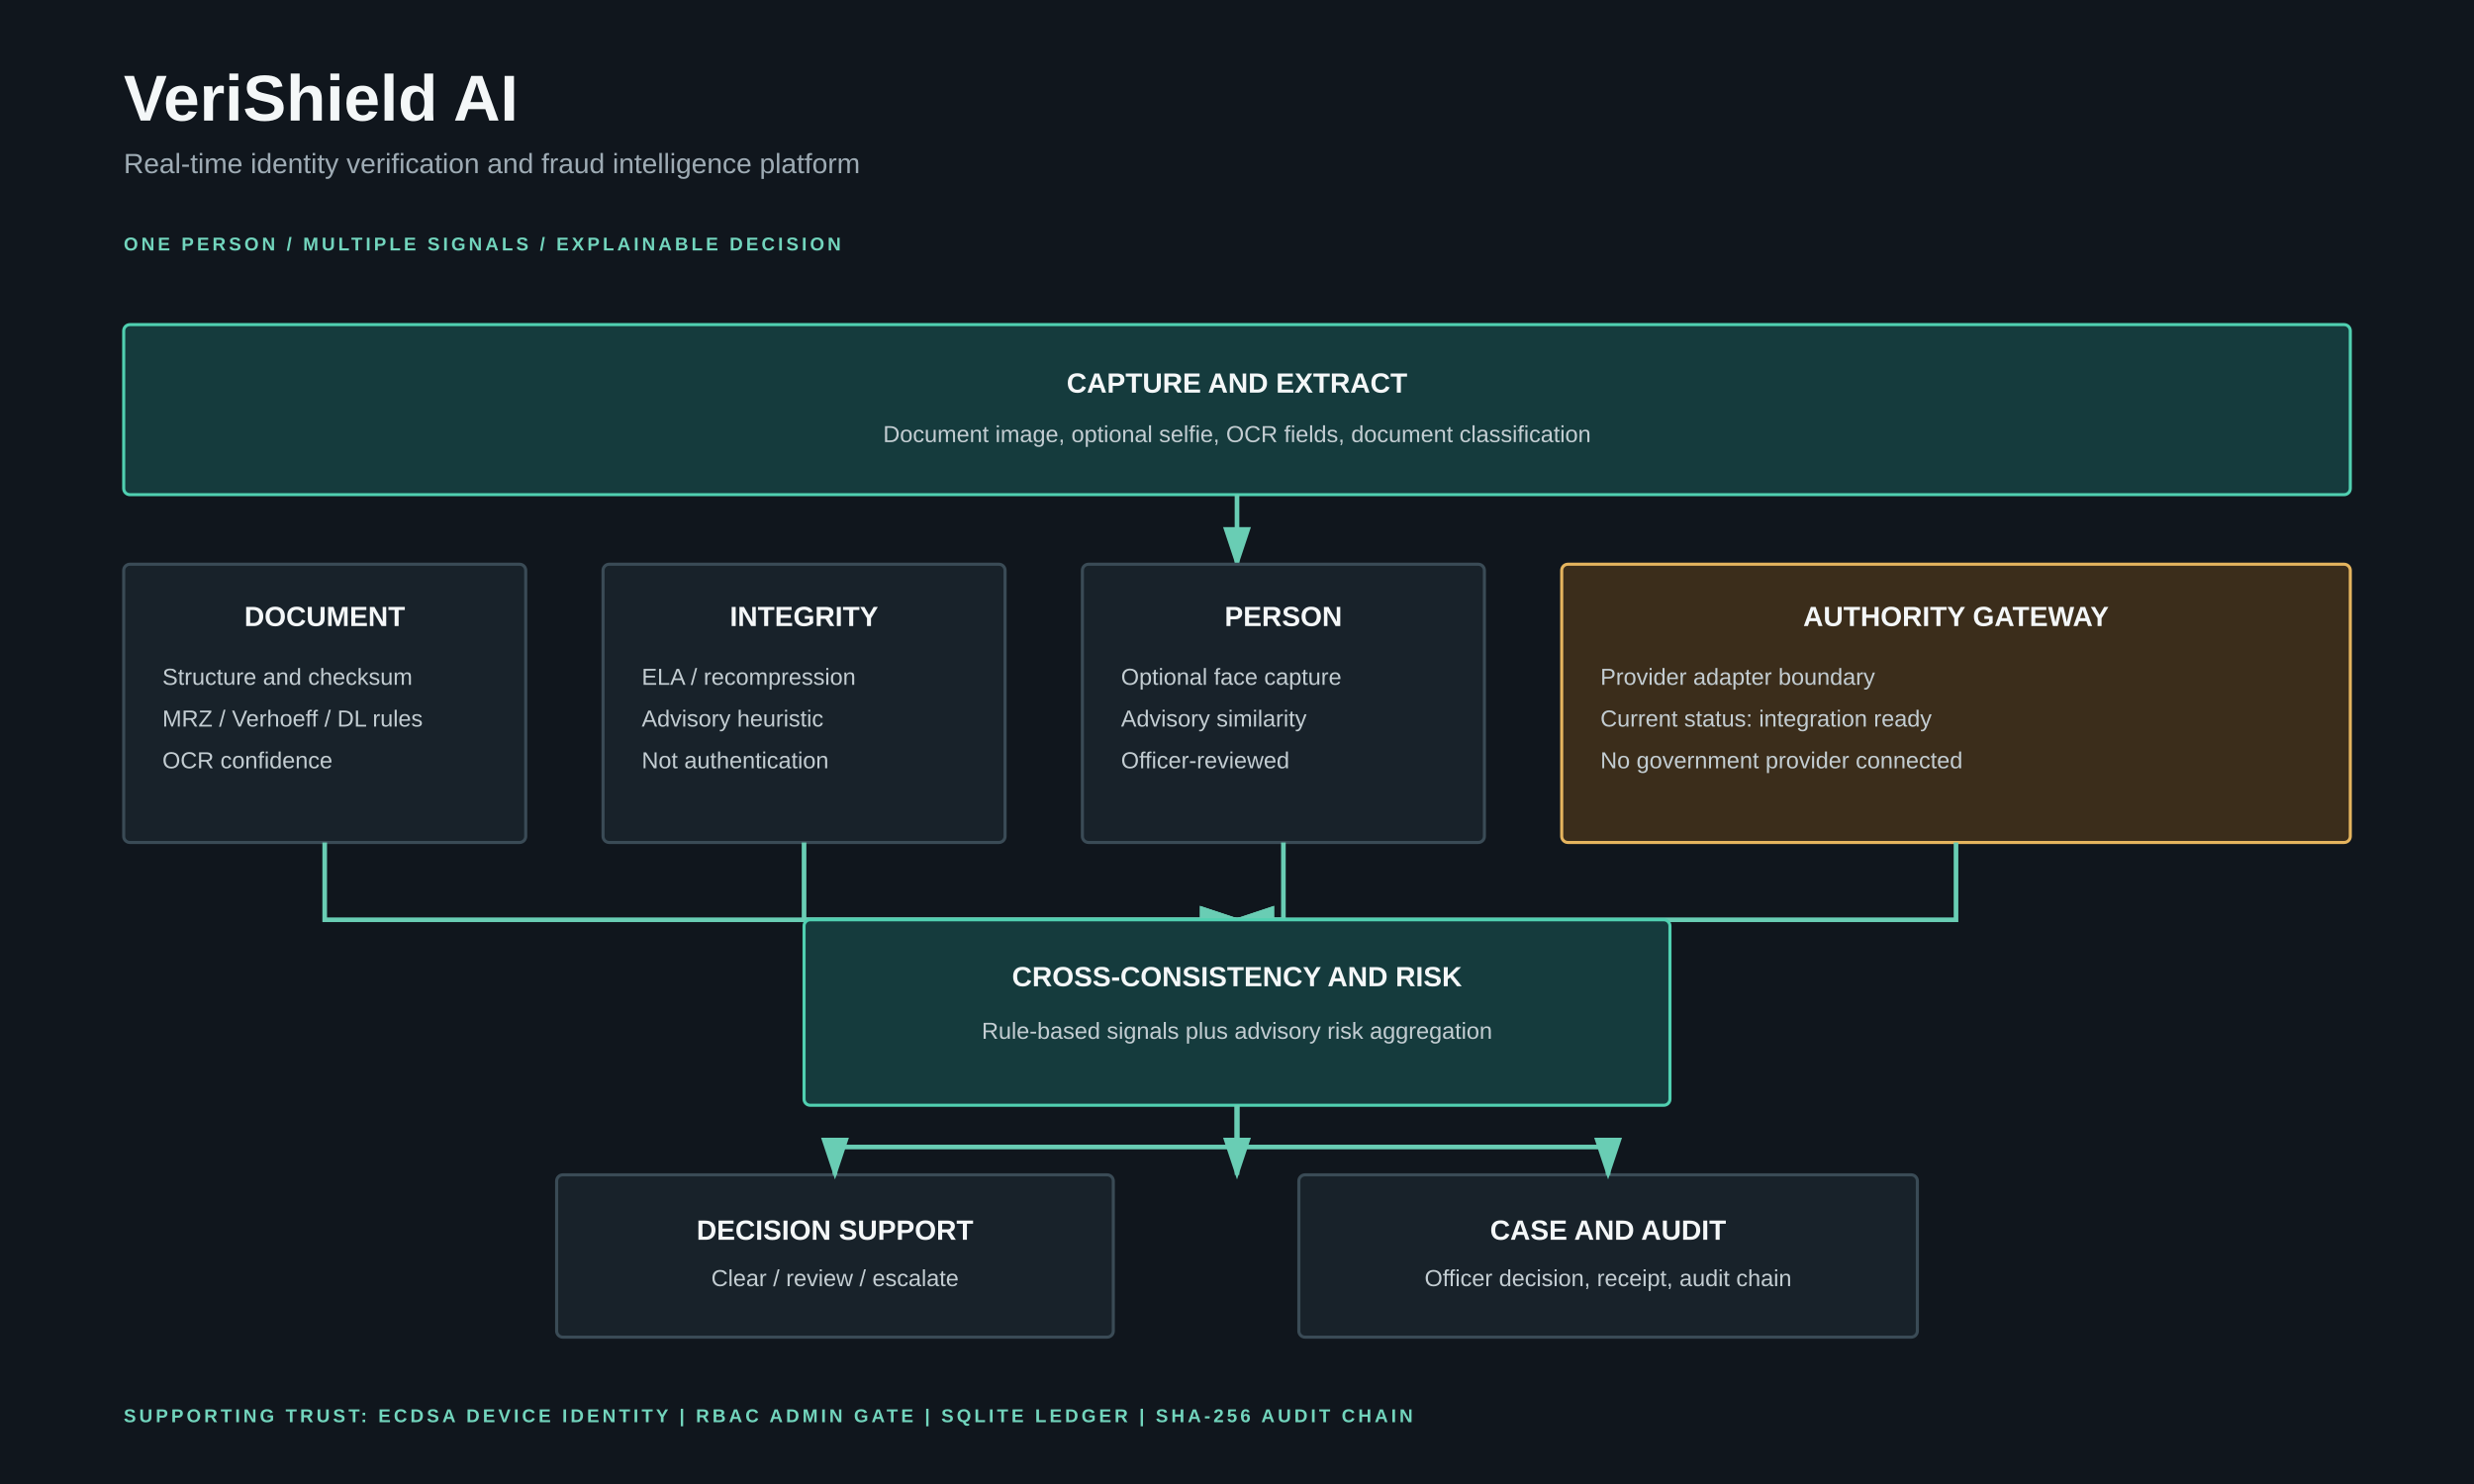
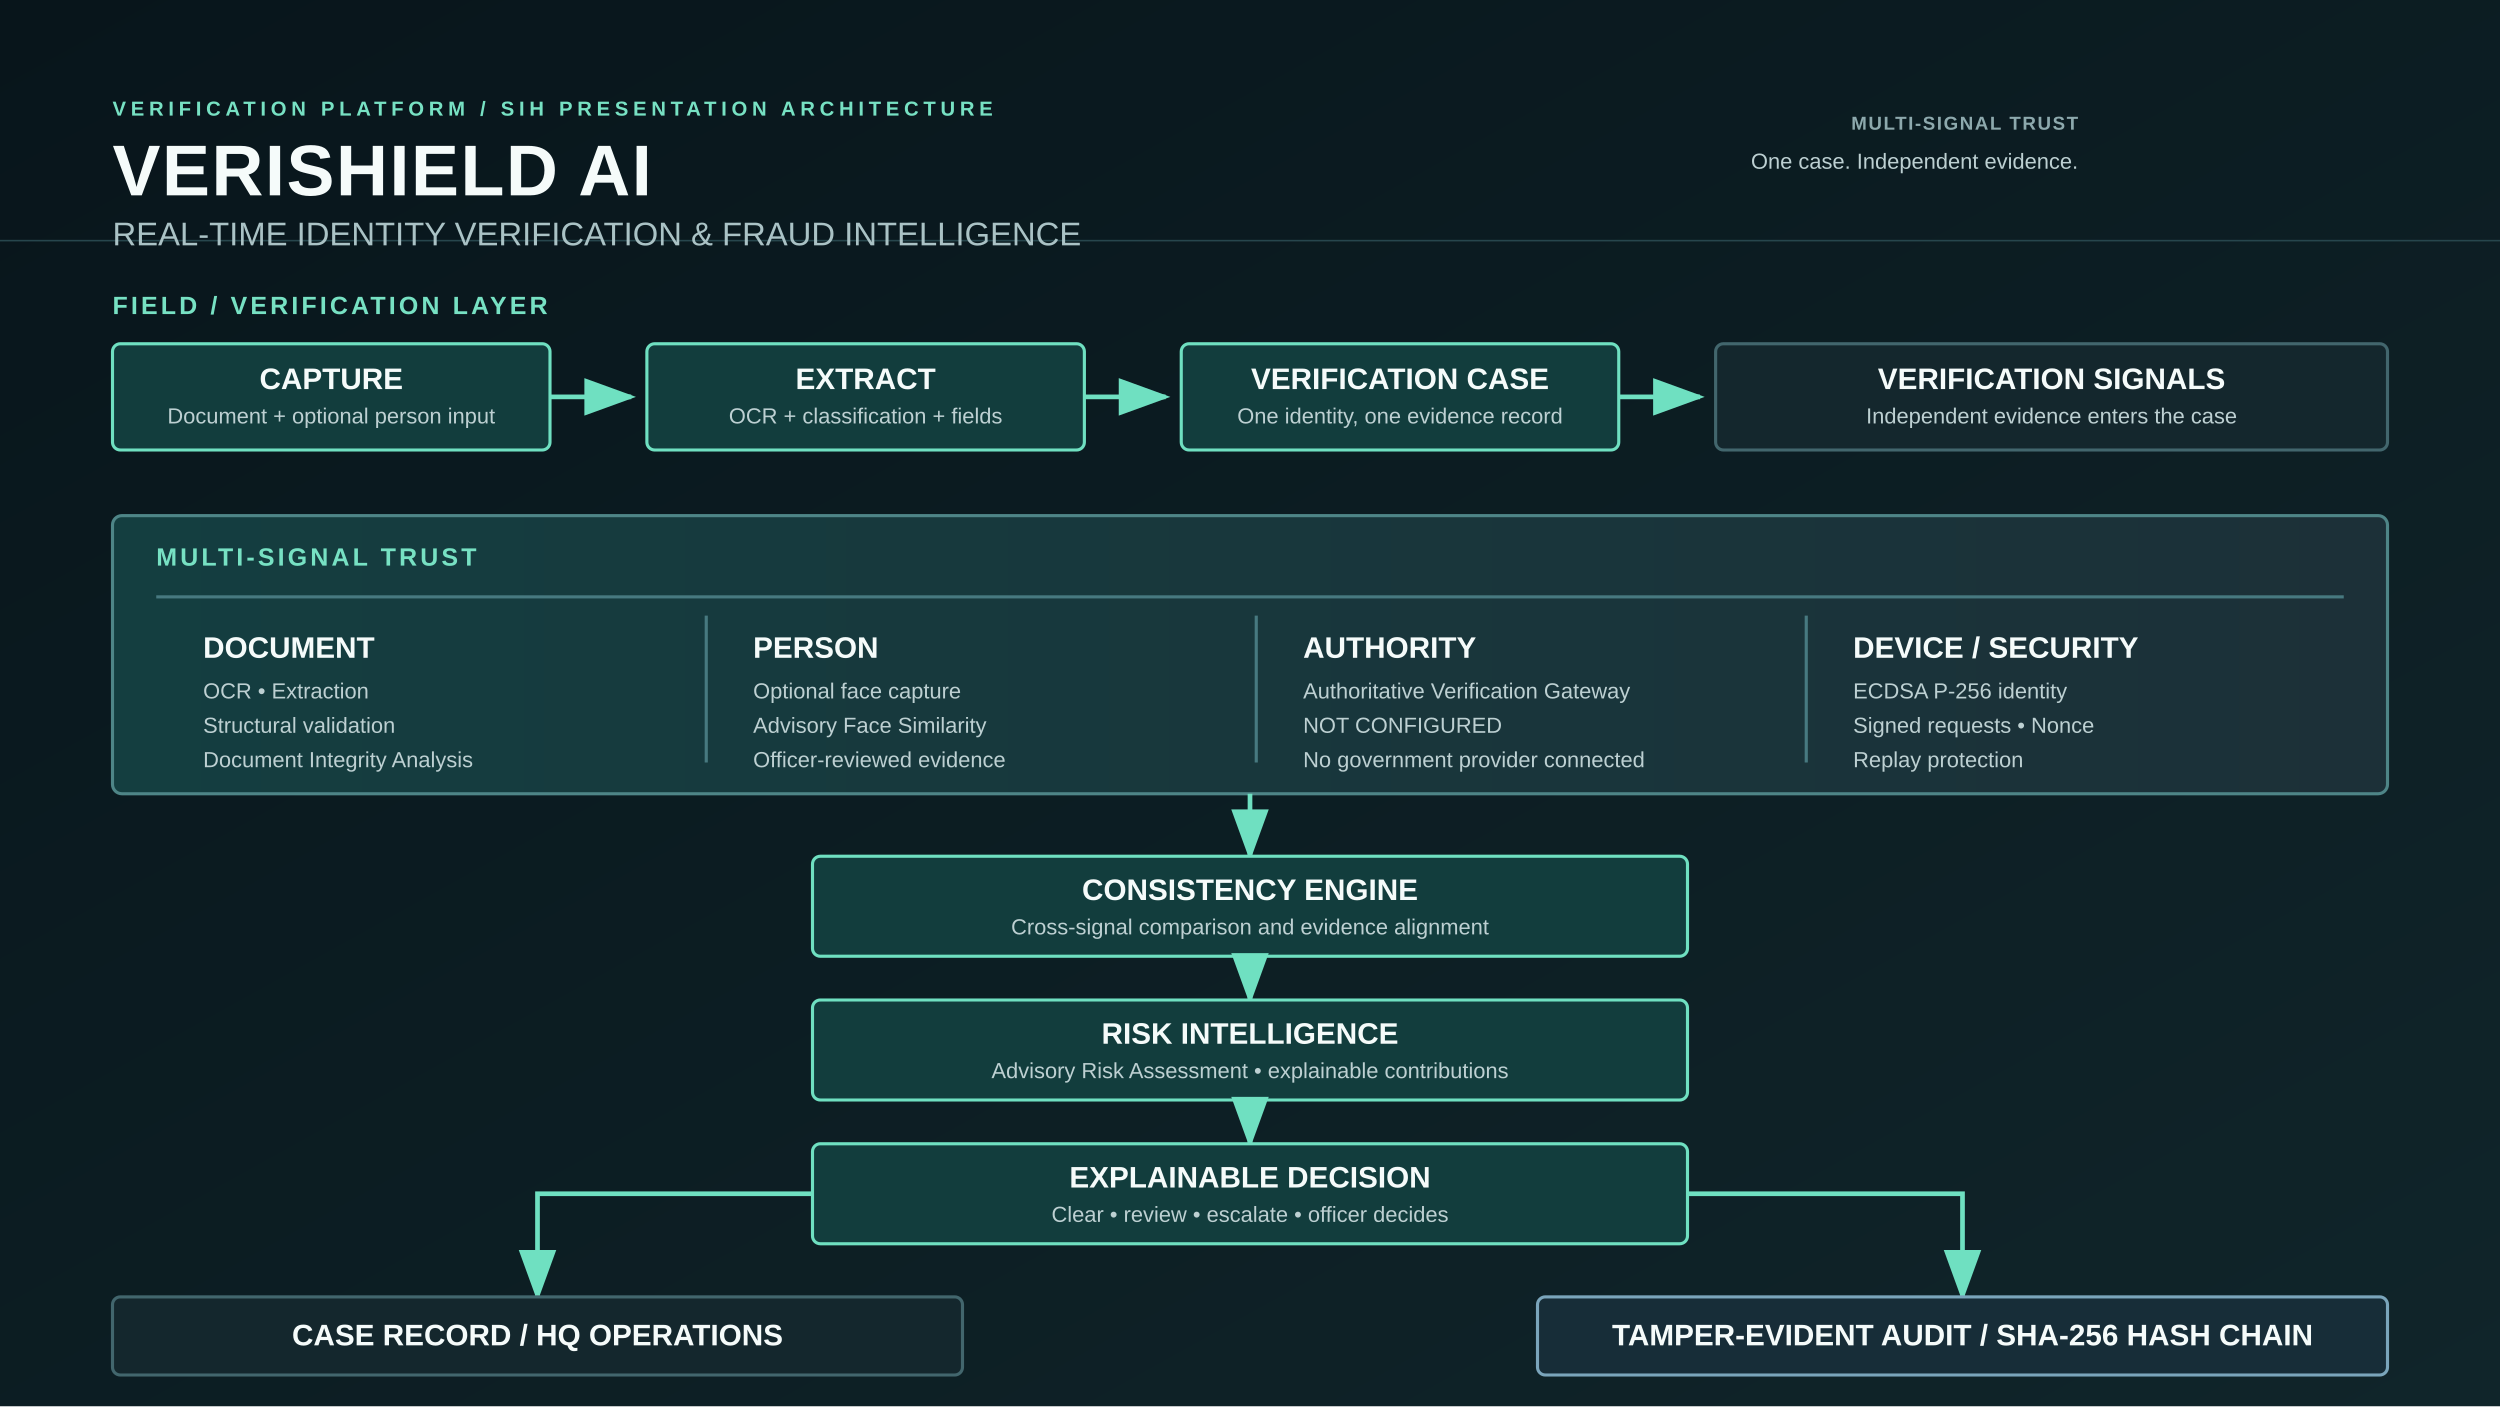
- <svg xmlns="http://www.w3.org/2000/svg" width="1600" height="960" viewBox="0 0 1600 960">
-   <rect width="1600" height="960" fill="#10161d" />
-   <style>
-     .title{font:700 42px Arial,sans-serif;fill:#f4f7f8}.sub{font:400 18px Arial,sans-serif;fill:#9eabb4}.label{font:700 18px Arial,sans-serif;fill:#f4f7f8}.body{font:400 15px Arial,sans-serif;fill:#c3cdd2}.tiny{font:700 12px Arial,sans-serif;letter-spacing:2px;fill:#72d5bd}.box{fill:#18222a;stroke:#3a4b56;stroke-width:2}.accent{fill:#153b3d;stroke:#50d0b1;stroke-width:2}.warn{fill:#3b2d1b;stroke:#e5b45e;stroke-width:2}.line{stroke:#69cdb4;stroke-width:3;fill:none;marker-end:url(#arrow)}
-   </style>
+ <svg xmlns="http://www.w3.org/2000/svg" width="1600" height="900" viewBox="0 0 1600 900" role="img" aria-labelledby="title desc">
  <defs>
-     <marker id="arrow" markerWidth="10" markerHeight="10" refX="8" refY="3" orient="auto">
-       <path d="M0,0 L0,6 L9,3 z" fill="#69cdb4" />
+     <linearGradient id="bg" x1="0" y1="0" x2="1" y2="1">
+       <stop stop-color="#08151b" />
+       <stop offset="1" stop-color="#10252a" />
+     </linearGradient>
+     <linearGradient id="signal" x1="0" y1="0" x2="1" y2="0">
+       <stop stop-color="#143e40" />
+       <stop offset="1" stop-color="#1c3038" />
+     </linearGradient>
+     <marker id="arrow" markerWidth="12" markerHeight="12" refX="10" refY="4" orient="auto">
+       <path d="M0 0 L0 8 L11 4 z" fill="#6fe0c1" />
    </marker>
+     <style>
+       .title{font:700 46px Arial,sans-serif;letter-spacing:1px;fill:#f5fbfa}.subtitle{font:400 21px Arial,sans-serif;fill:#aac2c5}.eyebrow{font:700 13px Arial,sans-serif;letter-spacing:3px;fill:#77e1c3}.section{font:700 16px Arial,sans-serif;letter-spacing:2px;fill:#77e1c3}.head{font:700 19px Arial,sans-serif;fill:#f5fbfa}.copy{font:400 14px Arial,sans-serif;fill:#bdd0d2}.small{font:700 12px Arial,sans-serif;letter-spacing:1px;fill:#8da9ad}.flow{stroke:#6fe0c1;stroke-width:3;fill:none;marker-end:url(#arrow)}.rail{stroke:#477980;stroke-width:2;fill:none}.signal{fill:url(#signal);stroke:#4e8587;stroke-width:2}.main{fill:#123d3d;stroke:#6fe0c1;stroke-width:2}.authority{fill:#3e321e;stroke:#e4b967;stroke-width:2}.audit{fill:#172d38;stroke:#7aa5bb;stroke-width:2}.node{fill:#14272d;stroke:#42666d;stroke-width:2}
+     </style>
  </defs>
-   <text x="80" y="78" class="title">VeriShield AI</text>
-   <text x="80" y="112" class="sub">Real-time identity verification and fraud intelligence platform</text>
-   <text x="80" y="162" class="tiny">ONE PERSON  /  MULTIPLE SIGNALS  /  EXPLAINABLE DECISION</text>
-   <rect x="80" y="210" width="1440" height="110" rx="4" class="accent" />
-   <text x="800" y="254" text-anchor="middle" class="label">CAPTURE AND EXTRACT</text>
-   <text x="800" y="286" text-anchor="middle" class="body">Document image, optional selfie, OCR fields, document classification</text>
-   <path d="M800 320 V365" class="line" />
-   <rect x="80" y="365" width="260" height="180" rx="4" class="box" />
-   <text x="210" y="405" text-anchor="middle" class="label">DOCUMENT</text>
-   <text x="105" y="443" class="body">Structure and checksum</text>
-   <text x="105" y="470" class="body">MRZ / Verhoeff / DL rules</text>
-   <text x="105" y="497" class="body">OCR confidence</text>
-   <rect x="390" y="365" width="260" height="180" rx="4" class="box" />
-   <text x="520" y="405" text-anchor="middle" class="label">INTEGRITY</text>
-   <text x="415" y="443" class="body">ELA / recompression</text>
-   <text x="415" y="470" class="body">Advisory heuristic</text>
-   <text x="415" y="497" class="body">Not authentication</text>
-   <rect x="700" y="365" width="260" height="180" rx="4" class="box" />
-   <text x="830" y="405" text-anchor="middle" class="label">PERSON</text>
-   <text x="725" y="443" class="body">Optional face capture</text>
-   <text x="725" y="470" class="body">Advisory similarity</text>
-   <text x="725" y="497" class="body">Officer-reviewed</text>
-   <rect x="1010" y="365" width="510" height="180" rx="4" class="warn" />
-   <text x="1265" y="405" text-anchor="middle" class="label">AUTHORITY GATEWAY</text>
-   <text x="1035" y="443" class="body">Provider adapter boundary</text>
-   <text x="1035" y="470" class="body">Current status: integration ready</text>
-   <text x="1035" y="497" class="body">No government provider connected</text>
-   <path d="M210 545 V595 H800" class="line" />
-   <path d="M520 545 V595 H800" class="line" />
-   <path d="M830 545 V595 H800" class="line" />
-   <path d="M1265 545 V595 H800" class="line" />
-   <rect x="520" y="595" width="560" height="120" rx="4" class="accent" />
-   <text x="800" y="638" text-anchor="middle" class="label">CROSS-CONSISTENCY AND RISK</text>
-   <text x="800" y="672" text-anchor="middle" class="body">Rule-based signals plus advisory risk aggregation</text>
-   <path d="M800 715 V760" class="line" />
-   <rect x="360" y="760" width="360" height="105" rx="4" class="box" />
-   <text x="540" y="802" text-anchor="middle" class="label">DECISION SUPPORT</text>
-   <text x="540" y="832" text-anchor="middle" class="body">Clear / review / escalate</text>
-   <rect x="840" y="760" width="400" height="105" rx="4" class="box" />
-   <text x="1040" y="802" text-anchor="middle" class="label">CASE AND AUDIT</text>
-   <text x="1040" y="832" text-anchor="middle" class="body">Officer decision, receipt, audit chain</text>
-   <path d="M800 715 V742 H540 V760" class="line" />
-   <path d="M800 715 V742 H1040 V760" class="line" />
-   <text x="80" y="920" class="tiny">SUPPORTING TRUST: ECDSA DEVICE IDENTITY  |  RBAC ADMIN GATE  |  SQLITE LEDGER  |  SHA-256 AUDIT CHAIN</text>
+   <rect width="1600" height="900" fill="url(#bg)" />
+   <path d="M0 154 H1600" stroke="#27464d" />
+   <text x="72" y="74" class="eyebrow">VERIFICATION PLATFORM / SIH PRESENTATION ARCHITECTURE</text>
+   <text x="72" y="125" class="title">VERISHIELD AI</text>
+   <text x="72" y="157" class="subtitle">REAL-TIME IDENTITY VERIFICATION &amp; FRAUD INTELLIGENCE</text>
+   <text x="1330" y="83" text-anchor="end" class="small">MULTI-SIGNAL TRUST</text>
+   <text x="1330" y="108" text-anchor="end" class="copy">One case. Independent evidence.</text>
+   <text x="72" y="201" class="section">FIELD / VERIFICATION LAYER</text>
+   <rect x="72" y="220" width="280" height="68" rx="5" class="main" />
+   <text x="212" y="249" text-anchor="middle" class="head">CAPTURE</text>
+   <text x="212" y="271" text-anchor="middle" class="copy">Document + optional person input</text>
+   <path d="M352 254 H404" class="flow" />
+   <rect x="414" y="220" width="280" height="68" rx="5" class="main" />
+   <text x="554" y="249" text-anchor="middle" class="head">EXTRACT</text>
+   <text x="554" y="271" text-anchor="middle" class="copy">OCR + classification + fields</text>
+   <path d="M694 254 H746" class="flow" />
+   <rect x="756" y="220" width="280" height="68" rx="5" class="main" />
+   <text x="896" y="249" text-anchor="middle" class="head">VERIFICATION CASE</text>
+   <text x="896" y="271" text-anchor="middle" class="copy">One identity, one evidence record</text>
+   <path d="M1036 254 H1088" class="flow" />
+   <rect x="1098" y="220" width="430" height="68" rx="5" class="node" />
+   <text x="1313" y="249" text-anchor="middle" class="head">VERIFICATION SIGNALS</text>
+   <text x="1313" y="271" text-anchor="middle" class="copy">Independent evidence enters the case</text>
+   <rect x="72" y="330" width="1456" height="178" rx="6" class="signal" />
+   <text x="100" y="362" class="section">MULTI-SIGNAL TRUST</text>
+   <line x1="100" y1="382" x2="1500" y2="382" class="rail" />
+   <line x1="452" y1="394" x2="452" y2="488" class="rail" />
+   <line x1="804" y1="394" x2="804" y2="488" class="rail" />
+   <line x1="1156" y1="394" x2="1156" y2="488" class="rail" />
+   <text x="130" y="421" class="head">DOCUMENT</text>
+   <text x="130" y="447" class="copy">OCR • Extraction</text>
+   <text x="130" y="469" class="copy">Structural validation</text>
+   <text x="130" y="491" class="copy">Document Integrity Analysis</text>
+   <text x="482" y="421" class="head">PERSON</text>
+   <text x="482" y="447" class="copy">Optional face capture</text>
+   <text x="482" y="469" class="copy">Advisory Face Similarity</text>
+   <text x="482" y="491" class="copy">Officer-reviewed evidence</text>
+   <text x="834" y="421" class="head">AUTHORITY</text>
+   <text x="834" y="447" class="copy">Authoritative Verification Gateway</text>
+   <text x="834" y="469" class="copy" fill="#f0ce84">NOT CONFIGURED</text>
+   <text x="834" y="491" class="copy">No government provider connected</text>
+   <text x="1186" y="421" class="head">DEVICE / SECURITY</text>
+   <text x="1186" y="447" class="copy">ECDSA P-256 identity</text>
+   <text x="1186" y="469" class="copy">Signed requests • Nonce</text>
+   <text x="1186" y="491" class="copy">Replay protection</text>
+   <path d="M800 508 V548" class="flow" />
+   <rect x="520" y="548" width="560" height="64" rx="5" class="main" />
+   <text x="800" y="576" text-anchor="middle" class="head">CONSISTENCY ENGINE</text>
+   <text x="800" y="598" text-anchor="middle" class="copy">Cross-signal comparison and evidence alignment</text>
+   <path d="M800 612 V640" class="flow" />
+   <rect x="520" y="640" width="560" height="64" rx="5" class="main" />
+   <text x="800" y="668" text-anchor="middle" class="head">RISK INTELLIGENCE</text>
+   <text x="800" y="690" text-anchor="middle" class="copy">Advisory Risk Assessment • explainable contributions</text>
+   <path d="M800 704 V732" class="flow" />
+   <rect x="520" y="732" width="560" height="64" rx="5" class="main" />
+   <text x="800" y="760" text-anchor="middle" class="head">EXPLAINABLE DECISION</text>
+   <text x="800" y="782" text-anchor="middle" class="copy">Clear • review • escalate • officer decides</text>
+   <path d="M520 764 H344 V830" class="flow" />
+   <path d="M1080 764 H1256 V830" class="flow" />
+   <rect x="72" y="830" width="544" height="50" rx="5" class="node" />
+   <text x="344" y="861" text-anchor="middle" class="head">CASE RECORD / HQ OPERATIONS</text>
+   <rect x="984" y="830" width="544" height="50" rx="5" class="audit" />
+   <text x="1256" y="861" text-anchor="middle" class="head">TAMPER-EVIDENT AUDIT / SHA-256 HASH CHAIN</text>
</svg>
